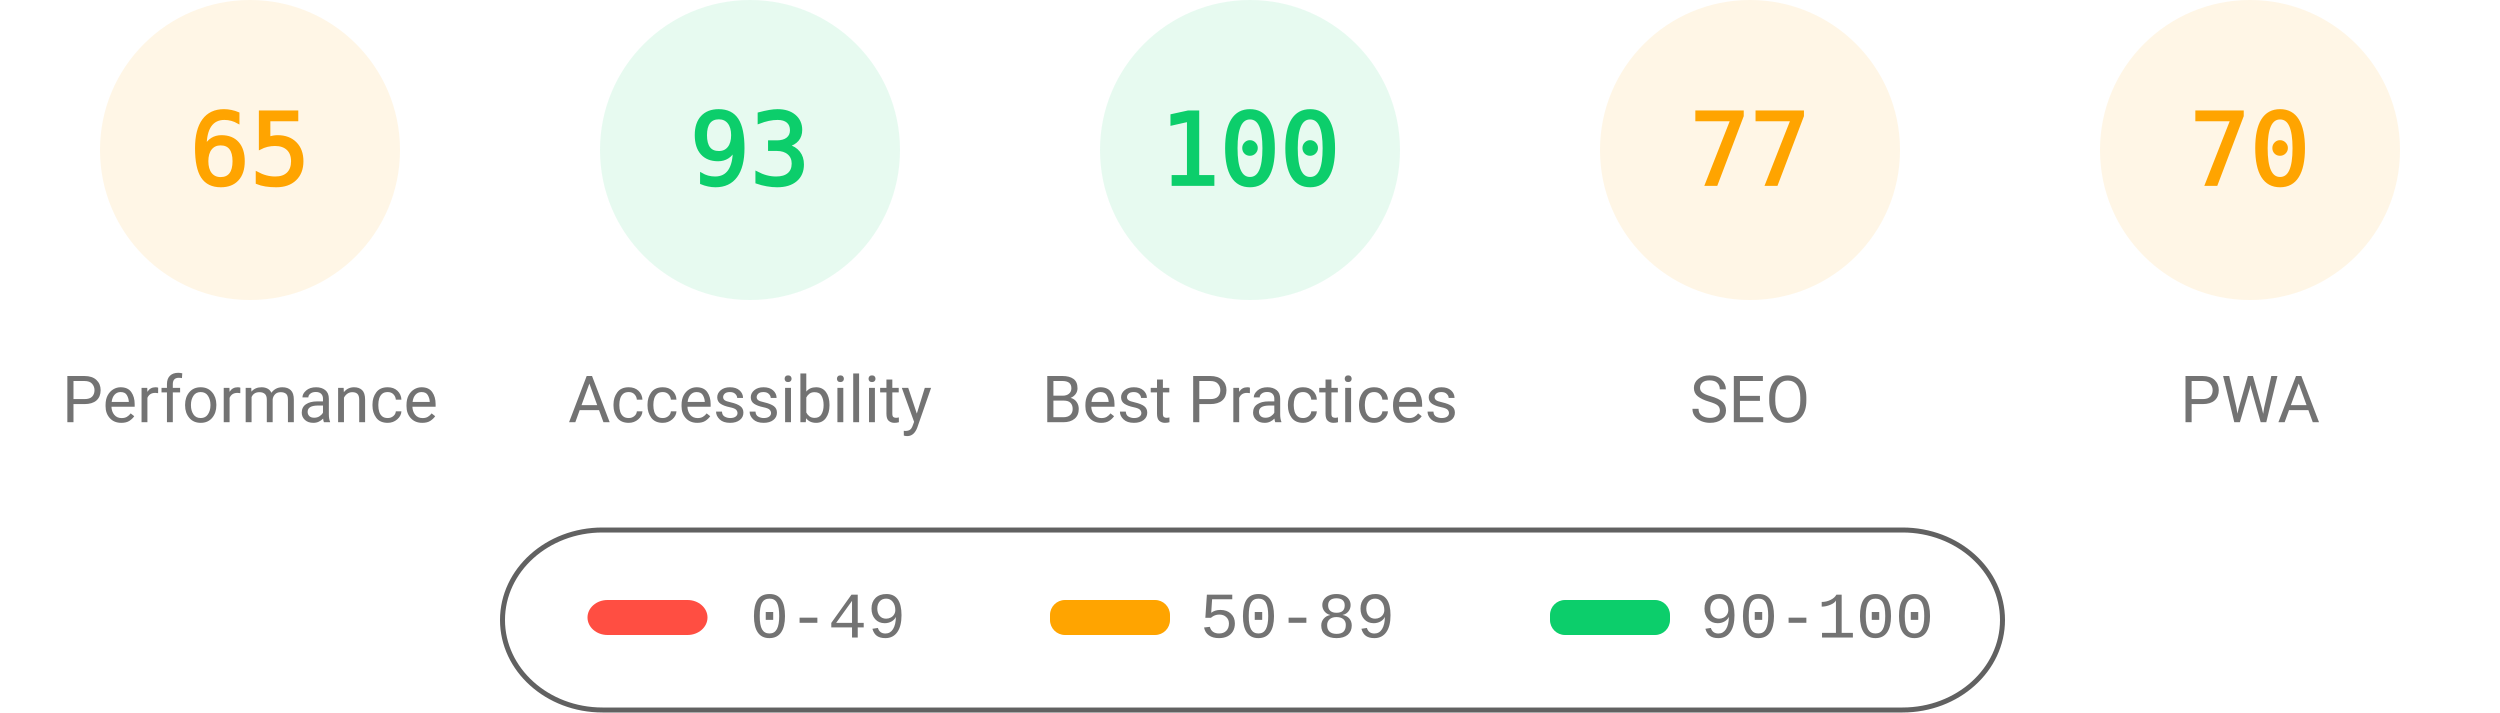
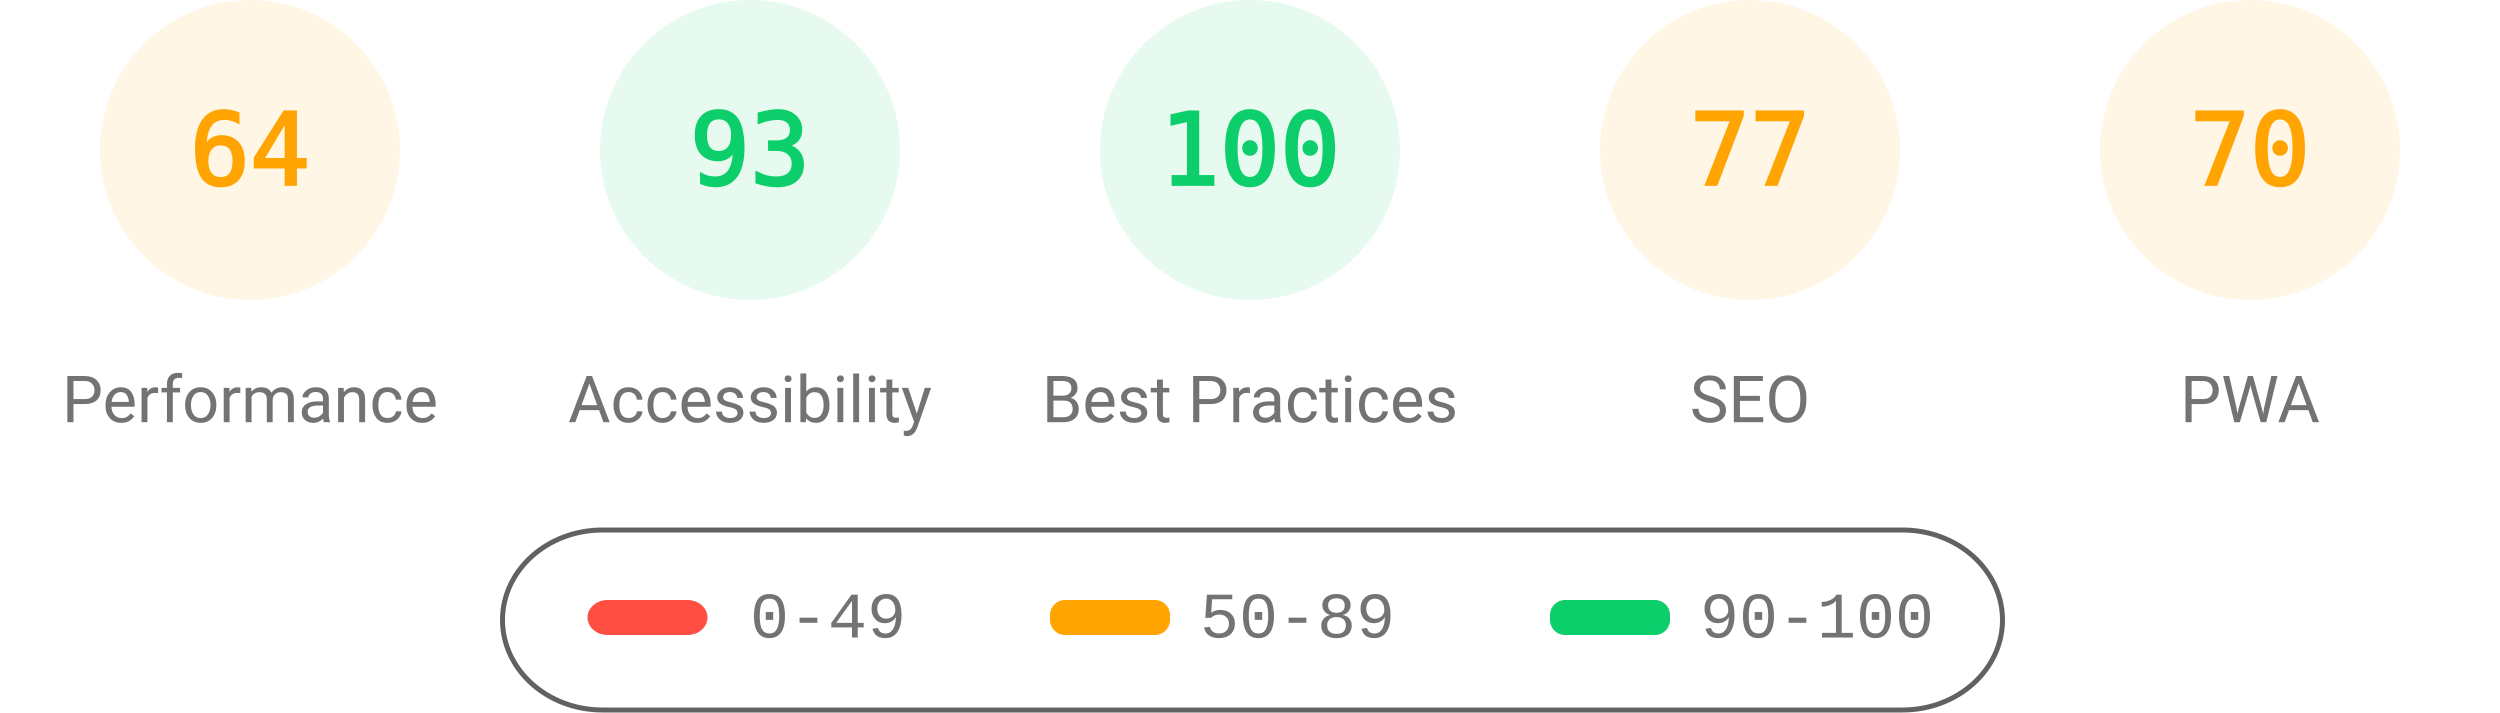
<svg xmlns="http://www.w3.org/2000/svg" fill="none" width="1000" height="285">
  <style>.gauge-base{opacity:.1}.gauge-arc{fill:none;animation-delay:250ms;stroke-linecap:round;transform:rotate(-90deg);transform-origin:100px 60px;animation:load-gauge 1s ease forwards}.guage-text{font-size:40px;font-family:monospace;text-align:center}.guage-red{color:#ff4e42;fill:#ff4e42;stroke:#ff4e42}.guage-orange{color:#ffa400;fill:#ffa400;stroke:#ffa400}.guage-green{color:#0cce6b;fill:#0cce6b;stroke:#0cce6b}.guage-undefined{color:#5c5c5c;fill:#5c5c5c;stroke:#5c5c5c}.guage-title{color:#737373;fill:#737373;stroke:none;font-size:26px;line-height:26px;font-family:Roboto,Halvetica,Arial,sans-serif}@keyframes load-gauge{from{stroke-dasharray:0 352.858}}</style>
  <svg class="guage-div guage-perf guage-orange" viewBox="0 0 200 200" width="200" height="200">
    <circle class="gauge-base" r="56" cx="100" cy="60" stroke-width="8" />
-     <circle class="gauge-arc guage-arc-1" r="56" cx="100" cy="60" stroke-width="8" style="stroke-dasharray:228.708,351.858" />
-     <text class="guage-text" x="100" y="60" alignment-baseline="central" dominant-baseline="central" text-anchor="middle">65</text>
+     <circle class="gauge-arc guage-arc-1" r="56" cx="100" cy="60" stroke-width="8" style="stroke-dasharray:225.189,351.858" />
+     <text class="guage-text" x="100" y="60" alignment-baseline="central" dominant-baseline="central" text-anchor="middle">64</text>
    <text class="guage-title" x="100" y="160" alignment-baseline="central" dominant-baseline="central" text-anchor="middle">Performance</text>
  </svg>
  <svg class="guage-div guage-acc guage-green" viewBox="0 0 200 200" width="200" height="200" x="200">
    <circle class="gauge-base" r="56" cx="100" cy="60" stroke-width="8" />
    <circle class="gauge-arc guage-arc-2" r="56" cx="100" cy="60" stroke-width="8" style="stroke-dasharray:327.228,351.858" />
    <text class="guage-text" x="100" y="60" alignment-baseline="central" dominant-baseline="central" text-anchor="middle">93</text>
    <text class="guage-title" x="100" y="160" alignment-baseline="central" dominant-baseline="central" text-anchor="middle">Accessibility</text>
  </svg>
  <svg class="guage-div guage-best guage-green" viewBox="0 0 200 200" width="200" height="200" x="400">
    <circle class="gauge-base" r="56" cx="100" cy="60" stroke-width="8" />
    <circle class="gauge-arc guage-arc-3" r="56" cx="100" cy="60" stroke-width="8" style="stroke-dasharray:351.858,351.858" />
    <text class="guage-text" x="100" y="60" alignment-baseline="central" dominant-baseline="central" text-anchor="middle">100</text>
    <text class="guage-title" x="100" y="160" alignment-baseline="central" dominant-baseline="central" text-anchor="middle">Best Practices</text>
  </svg>
  <svg class="guage-div guage-seo guage-orange" viewBox="0 0 200 200" width="200" height="200" x="600">
    <circle class="gauge-base" r="56" cx="100" cy="60" stroke-width="8" />
    <circle class="gauge-arc guage-arc-4" r="56" cx="100" cy="60" stroke-width="8" style="stroke-dasharray:270.931,351.858" />
    <text class="guage-text" x="100" y="60" alignment-baseline="central" dominant-baseline="central" text-anchor="middle">77</text>
    <text class="guage-title" x="100" y="160" alignment-baseline="central" dominant-baseline="central" text-anchor="middle">SEO</text>
  </svg>
  <svg class="guage-div guage-pwa guage-orange" viewBox="0 0 200 200" width="200" height="200" x="800">
    <circle class="gauge-base" r="56" cx="100" cy="60" stroke-width="8" />
    <circle class="gauge-arc guage-arc-4" r="56" cx="100" cy="60" stroke-width="8" style="stroke-dasharray:246.301,351.858" />
    <text class="guage-text" x="100" y="60" alignment-baseline="central" dominant-baseline="central" text-anchor="middle">70</text>
    <text class="guage-title" x="100" y="160" alignment-baseline="central" dominant-baseline="central" text-anchor="middle">PWA</text>
  </svg>
  <svg width="604" height="76" x="200" y="210">
    <path fill="none" id="canvas_background" d="M-1-1h604v80H-1z" />
    <rect fill-opacity="0" stroke="#616161" stroke-width="2" rx="40" id="svg_2" height="72" width="600" y="2" x="1" fill="#000" />
    <rect stroke="#000" rx="8" id="svg_3" height="14" width="48" y="30" x="35" stroke-opacity="null" stroke-width="0" fill="#ff4e42" />
    <rect stroke="#000" rx="6" id="svg_4" height="14" width="48" y="30" x="220" stroke-opacity="null" stroke-width="0" fill="#ffa400" />
    <rect stroke="#000" rx="6" id="svg_5" height="14" width="48" y="30" x="420" stroke-opacity="null" stroke-width="0" fill="#0cce6b" />
    <text xml:space="preserve" text-anchor="start" font-family="'Courier New', Courier, monospace" font-size="26" id="svg_6" y="45" x="100" stroke-opacity="null" stroke-width="0" stroke="#000" fill="#737373">0-49</text>
    <text xml:space="preserve" text-anchor="start" font-family="'Courier New', Courier, monospace" font-size="26" id="svg_7" y="45" x="280" stroke-opacity="null" stroke-width="0" stroke="#000" fill="#737373">50-89</text>
    <text xml:space="preserve" text-anchor="start" font-family="'Courier New', Courier, monospace" font-size="26" id="svg_8" y="45" x="480" stroke-opacity="null" stroke-width="0" stroke="#000" fill="#737373">90-100</text>
  </svg>
</svg>
